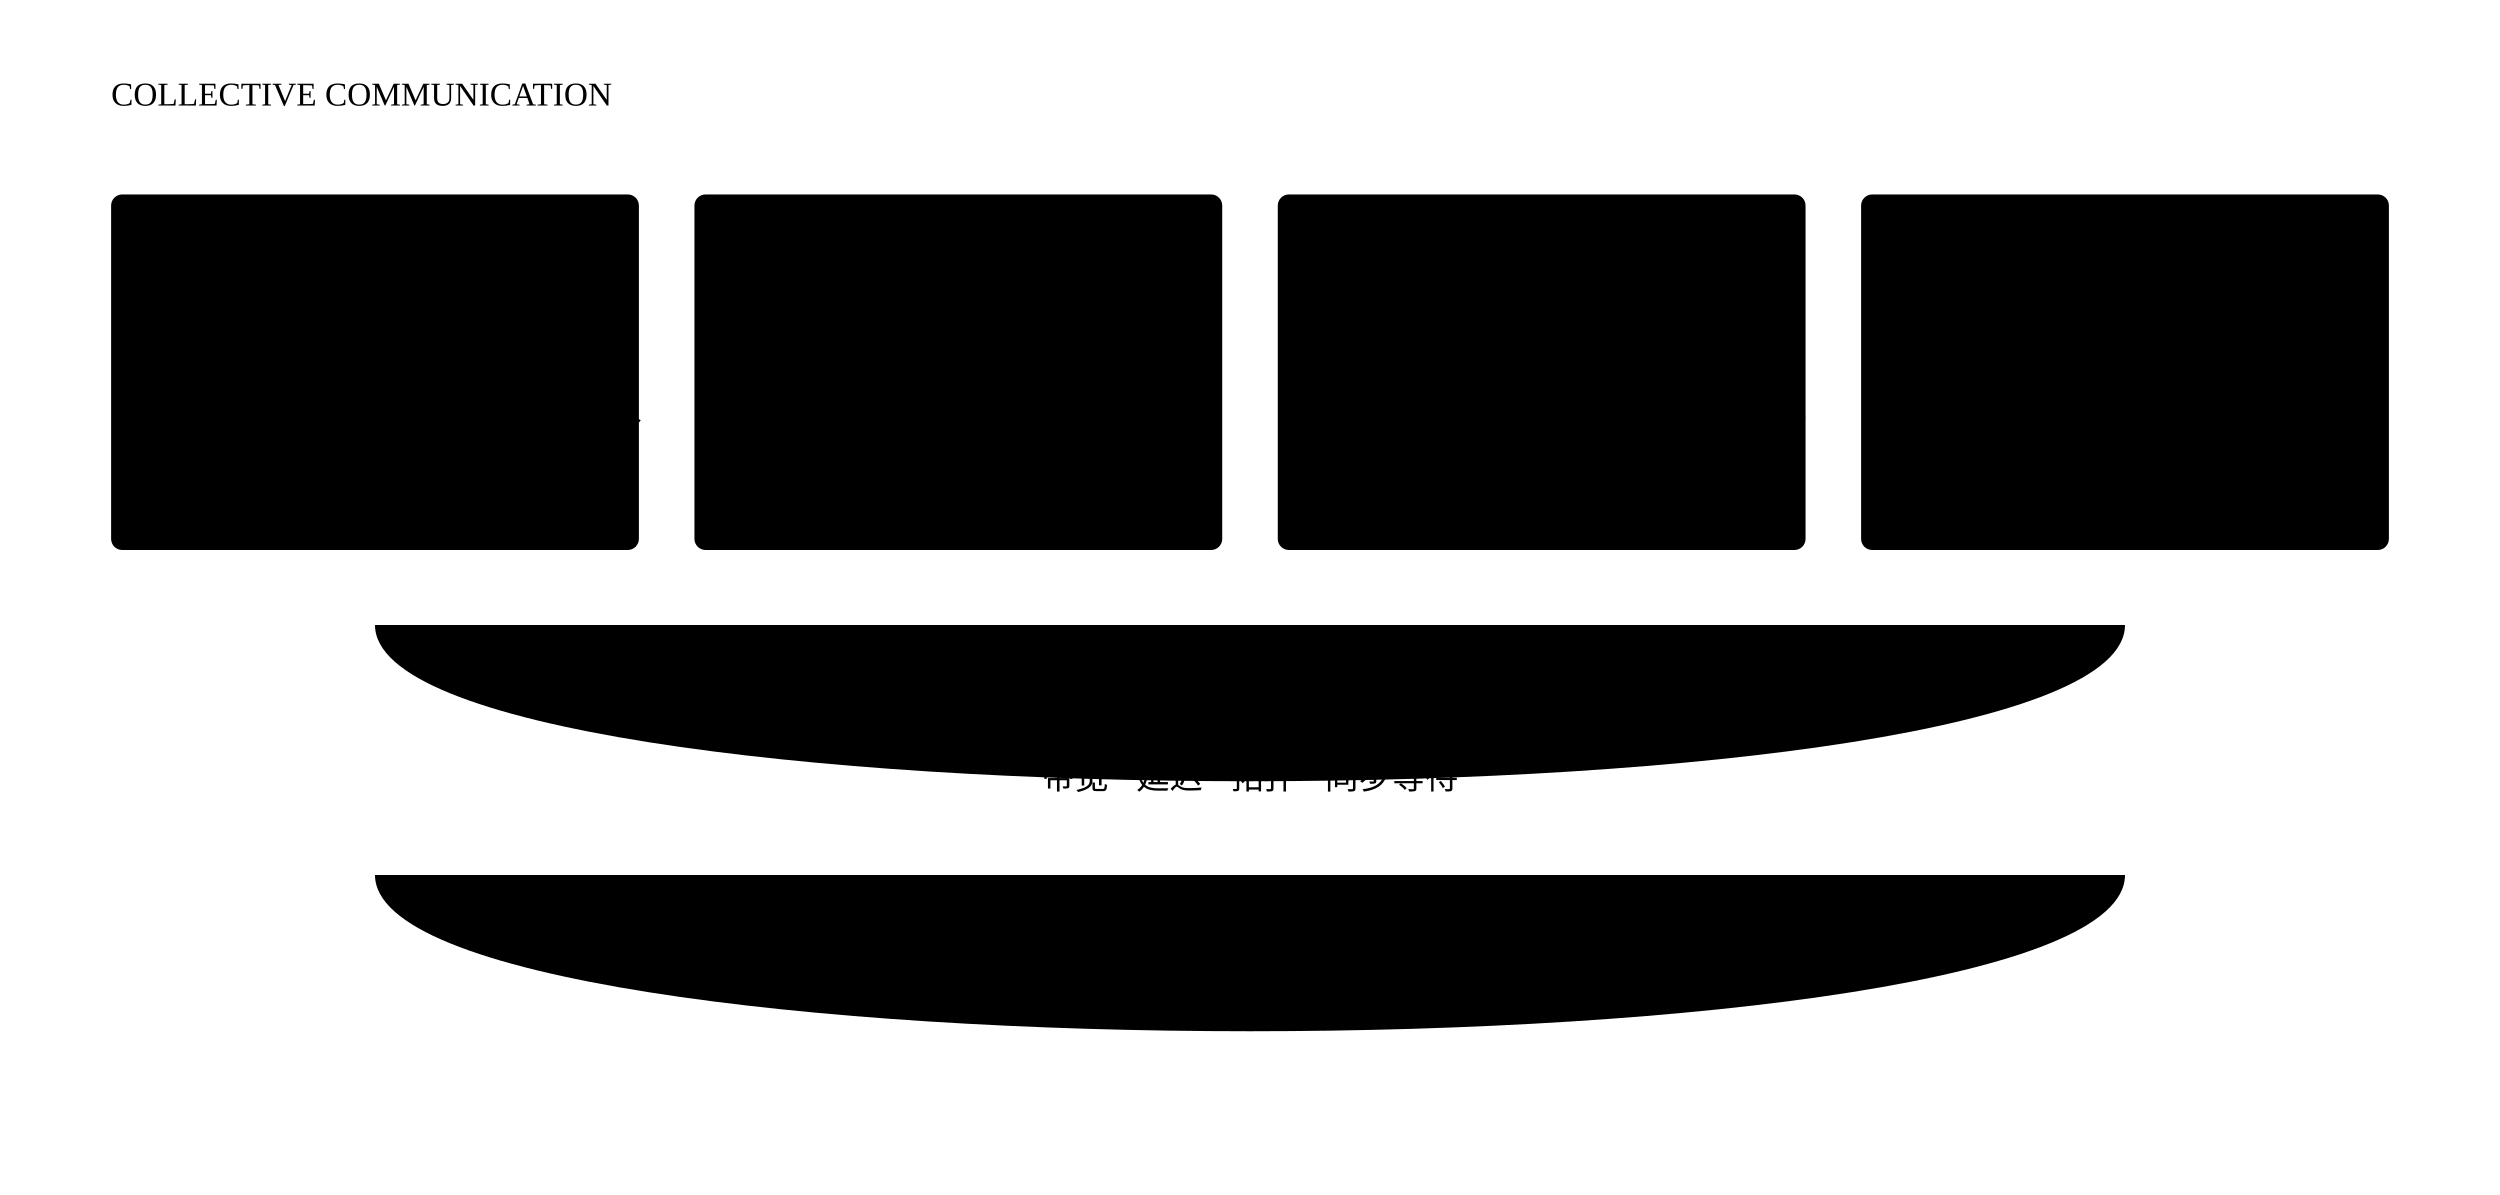
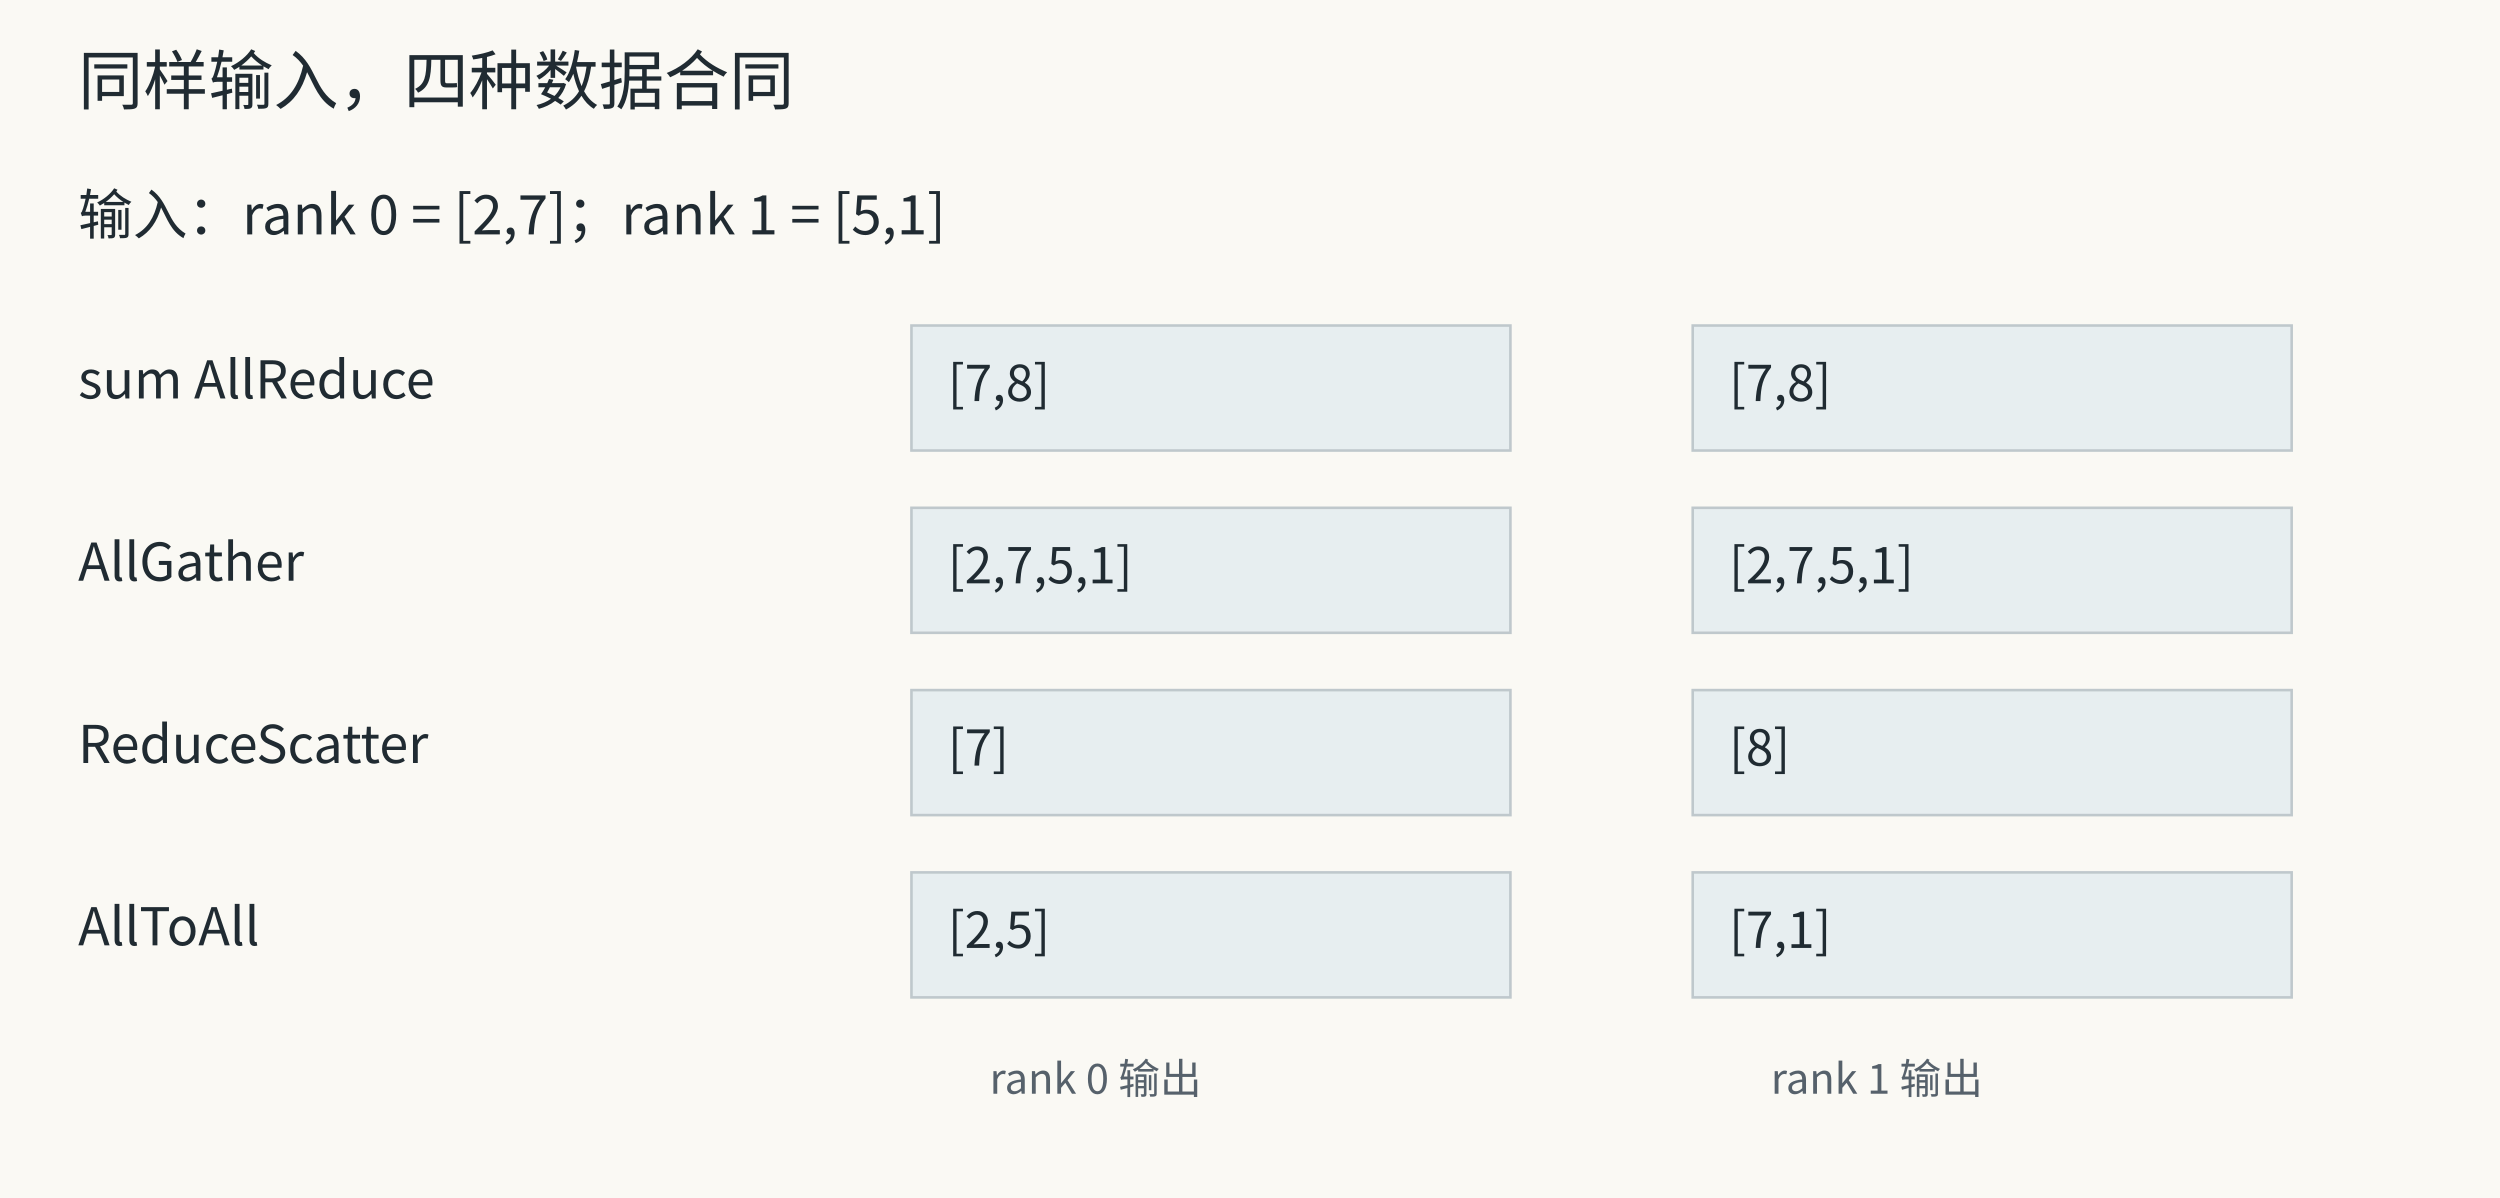
- <svg viewBox="0 0 900 430" role="img" aria-label="四种常见集体通信的输入输出形状">
-   <text x="40" y="38" class="eyebrow">COLLECTIVE COMMUNICATION</text>
-   <g class="box">
-     <rect x="40" y="70" width="190" height="128" rx="4" />
-     <rect x="250" y="70" width="190" height="128" rx="4" />
-     <rect x="460" y="70" width="190" height="128" rx="4" />
-     <rect x="670" y="70" width="190" height="128" rx="4" />
+ <svg xmlns="http://www.w3.org/2000/svg" viewBox="0 0 960 460" role="img" aria-label="同样输入，四种数据合同">
+   <rect width="960" height="460" fill="#faf9f4" />
+   <g font-family="Noto Sans CJK SC,system-ui,sans-serif">
+     <text x="30" y="40" font-size="25" fill="#202b32" text-anchor="start">同样输入，四种数据合同</text>
+     <text x="30" y="90" font-size="21" fill="#202b32" text-anchor="start">输入：rank 0 = [2,7]；rank 1 = [5,1]</text>
+     <text x="30" y="153" font-size="20" fill="#202b32" text-anchor="start">sum AllReduce</text>
+     <rect x="350" y="125" width="230" height="48" fill="#e7eef0" stroke="#bfc8cc" />
+     <text x="364" y="154" font-size="19" fill="#202b32" text-anchor="start">[7,8]</text>
+     <rect x="650" y="125" width="230" height="48" fill="#e7eef0" stroke="#bfc8cc" />
+     <text x="664" y="154" font-size="19" fill="#202b32" text-anchor="start">[7,8]</text>
+     <text x="30" y="223" font-size="20" fill="#202b32" text-anchor="start">AllGather</text>
+     <rect x="350" y="195" width="230" height="48" fill="#e7eef0" stroke="#bfc8cc" />
+     <text x="364" y="224" font-size="19" fill="#202b32" text-anchor="start">[2,7,5,1]</text>
+     <rect x="650" y="195" width="230" height="48" fill="#e7eef0" stroke="#bfc8cc" />
+     <text x="664" y="224" font-size="19" fill="#202b32" text-anchor="start">[2,7,5,1]</text>
+     <text x="30" y="293" font-size="20" fill="#202b32" text-anchor="start">ReduceScatter</text>
+     <rect x="350" y="265" width="230" height="48" fill="#e7eef0" stroke="#bfc8cc" />
+     <text x="364" y="294" font-size="19" fill="#202b32" text-anchor="start">[7]</text>
+     <rect x="650" y="265" width="230" height="48" fill="#e7eef0" stroke="#bfc8cc" />
+     <text x="664" y="294" font-size="19" fill="#202b32" text-anchor="start">[8]</text>
+     <text x="30" y="363" font-size="20" fill="#202b32" text-anchor="start">AllToAll</text>
+     <rect x="350" y="335" width="230" height="48" fill="#e7eef0" stroke="#bfc8cc" />
+     <text x="364" y="364" font-size="19" fill="#202b32" text-anchor="start">[2,5]</text>
+     <rect x="650" y="335" width="230" height="48" fill="#e7eef0" stroke="#bfc8cc" />
+     <text x="664" y="364" font-size="19" fill="#202b32" text-anchor="start">[7,1]</text>
+     <text x="380" y="420" font-size="16" fill="#56616b" text-anchor="start">rank 0 输出</text>
+     <text x="680" y="420" font-size="16" fill="#56616b" text-anchor="start">rank 1 输出</text>
  </g>
-   <g class="label center">
-     <text x="135" y="102">AllReduce</text>
-     <text x="345" y="102">AllGather</text>
-     <text x="555" y="102">ReduceScatter</text>
-     <text x="765" y="102">AllToAll</text>
-   </g>
-   <g class="small center">
-     <text x="135" y="132">每卡输入不同</text>
-     <text x="135" y="157">每卡得到同一聚合</text>
-     <text x="345" y="132">每卡一个分片</text>
-     <text x="345" y="157">每卡得到全部分片</text>
-     <text x="555" y="132">先聚合</text>
-     <text x="555" y="157">每卡留下一个分片</text>
-     <text x="765" y="132">每卡发给所有卡</text>
-     <text x="765" y="157">MoE 常见</text>
-   </g>
-   <path d="M135 225C135 300 765 300 765 225" class="flow" />
-   <path d="M765 315C765 390 135 390 135 315" class="flow" />
-   <text x="450" y="284" text-anchor="middle" class="small">带宽 · 延迟 · 拓扑 · 同步等待</text>
-   <text x="450" y="363" text-anchor="middle" class="label accent">collective 不是免费函数调用</text>
</svg>
